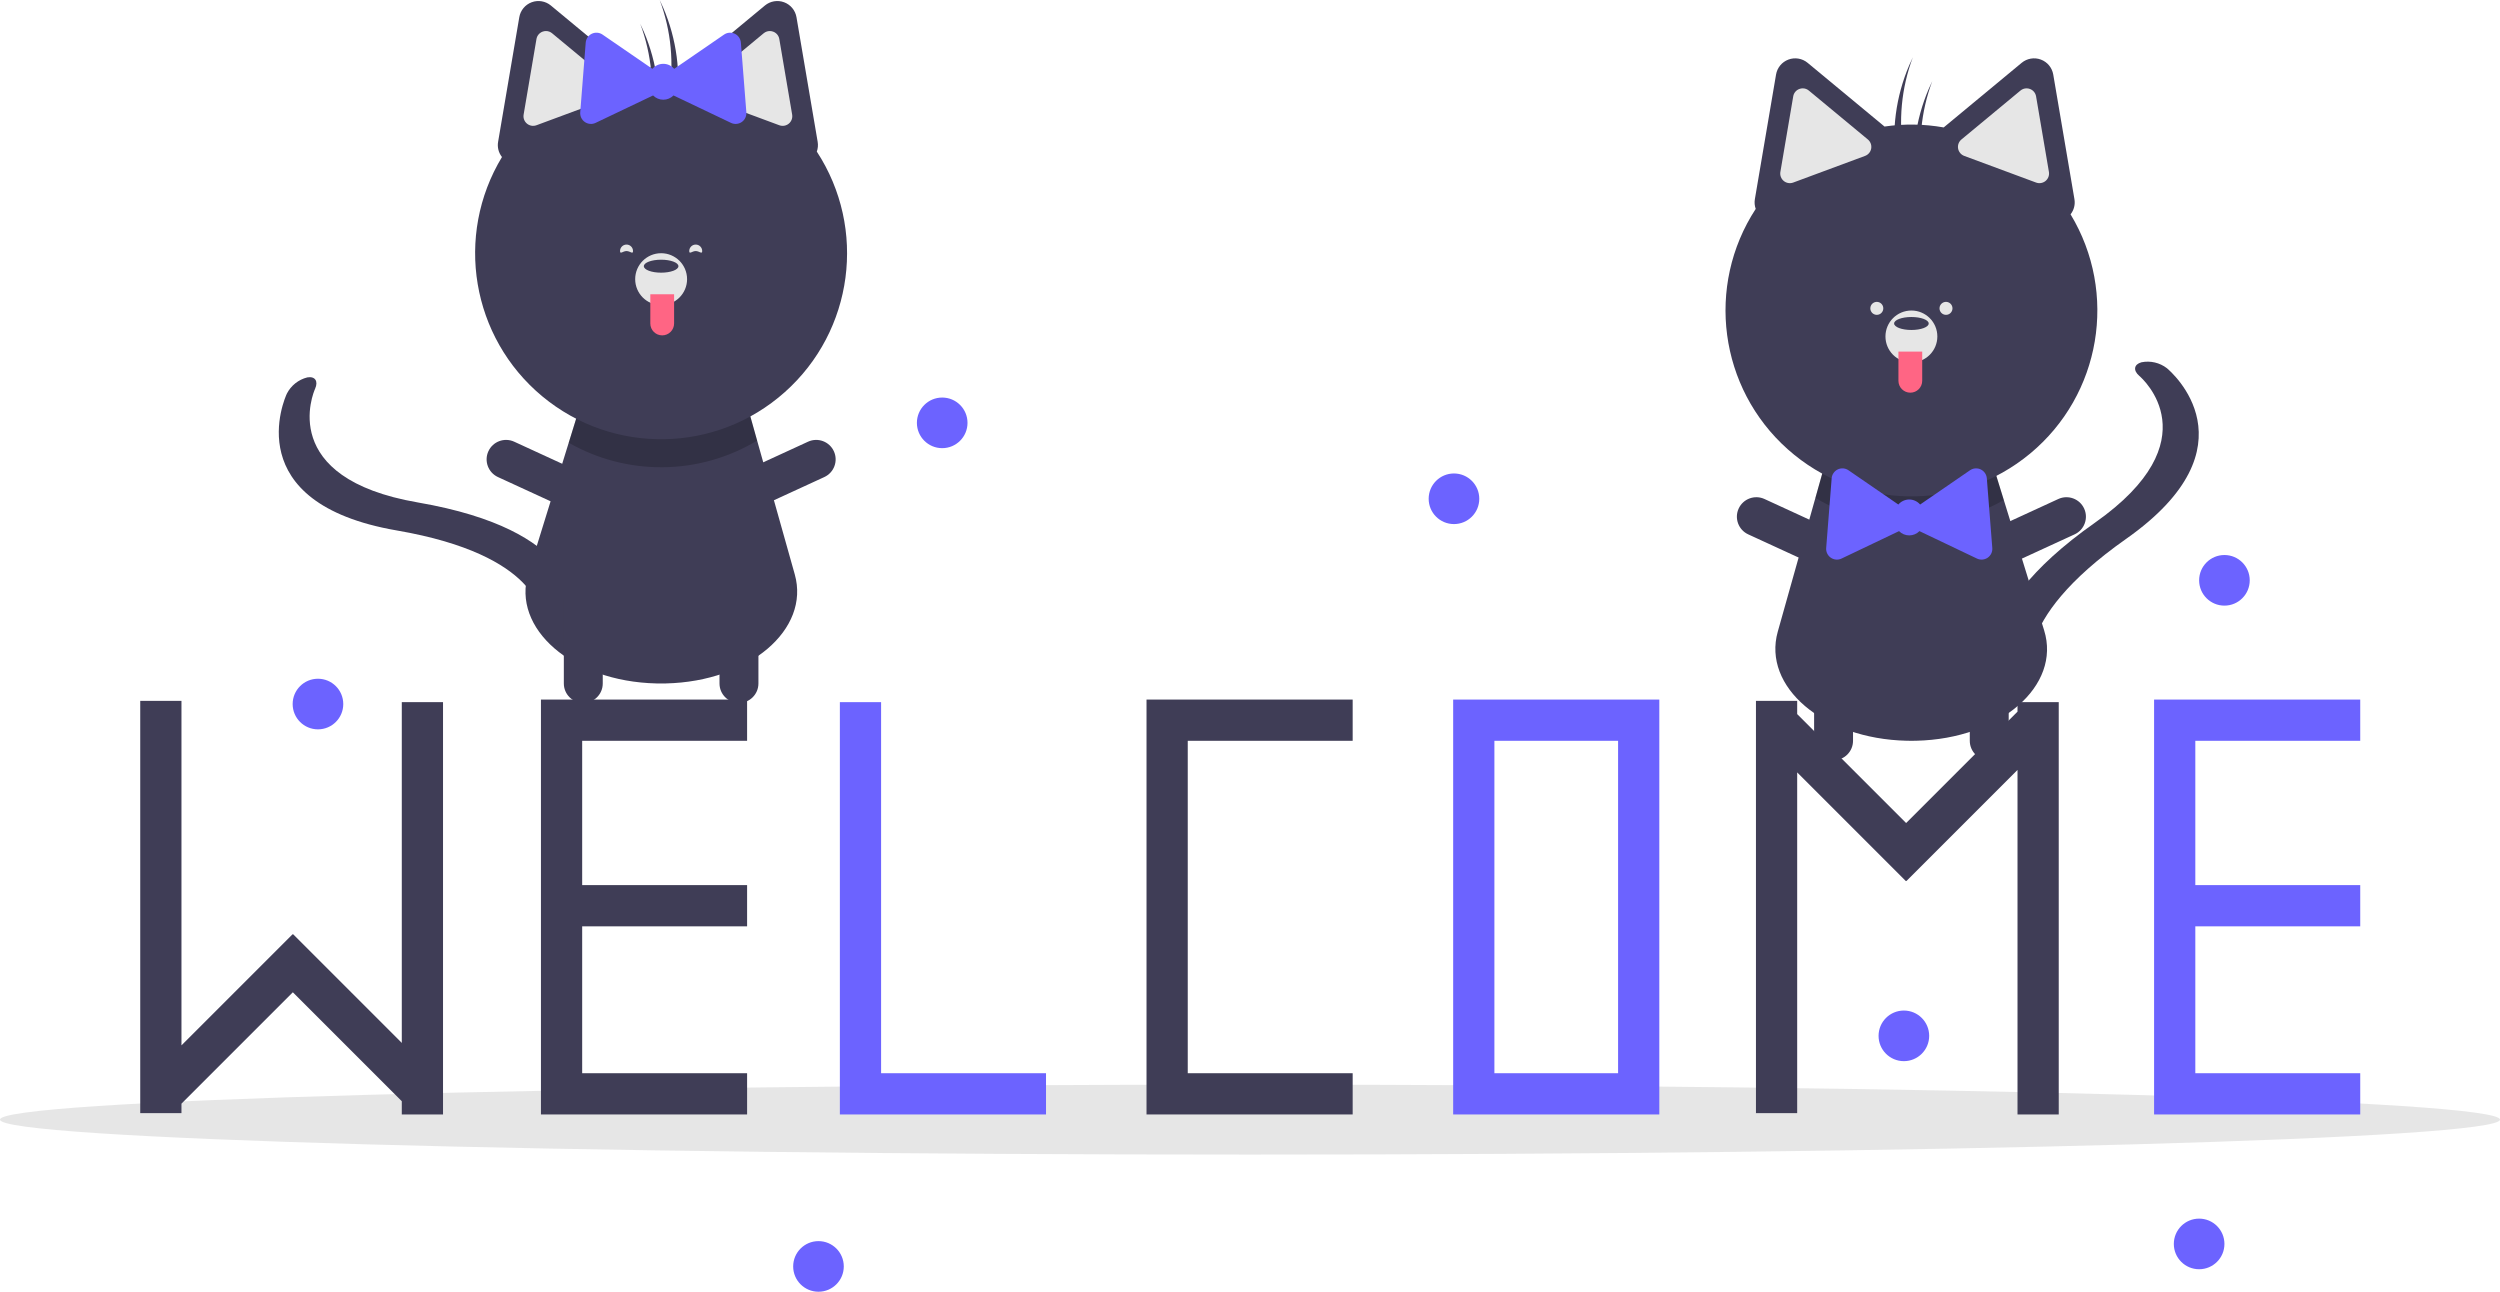
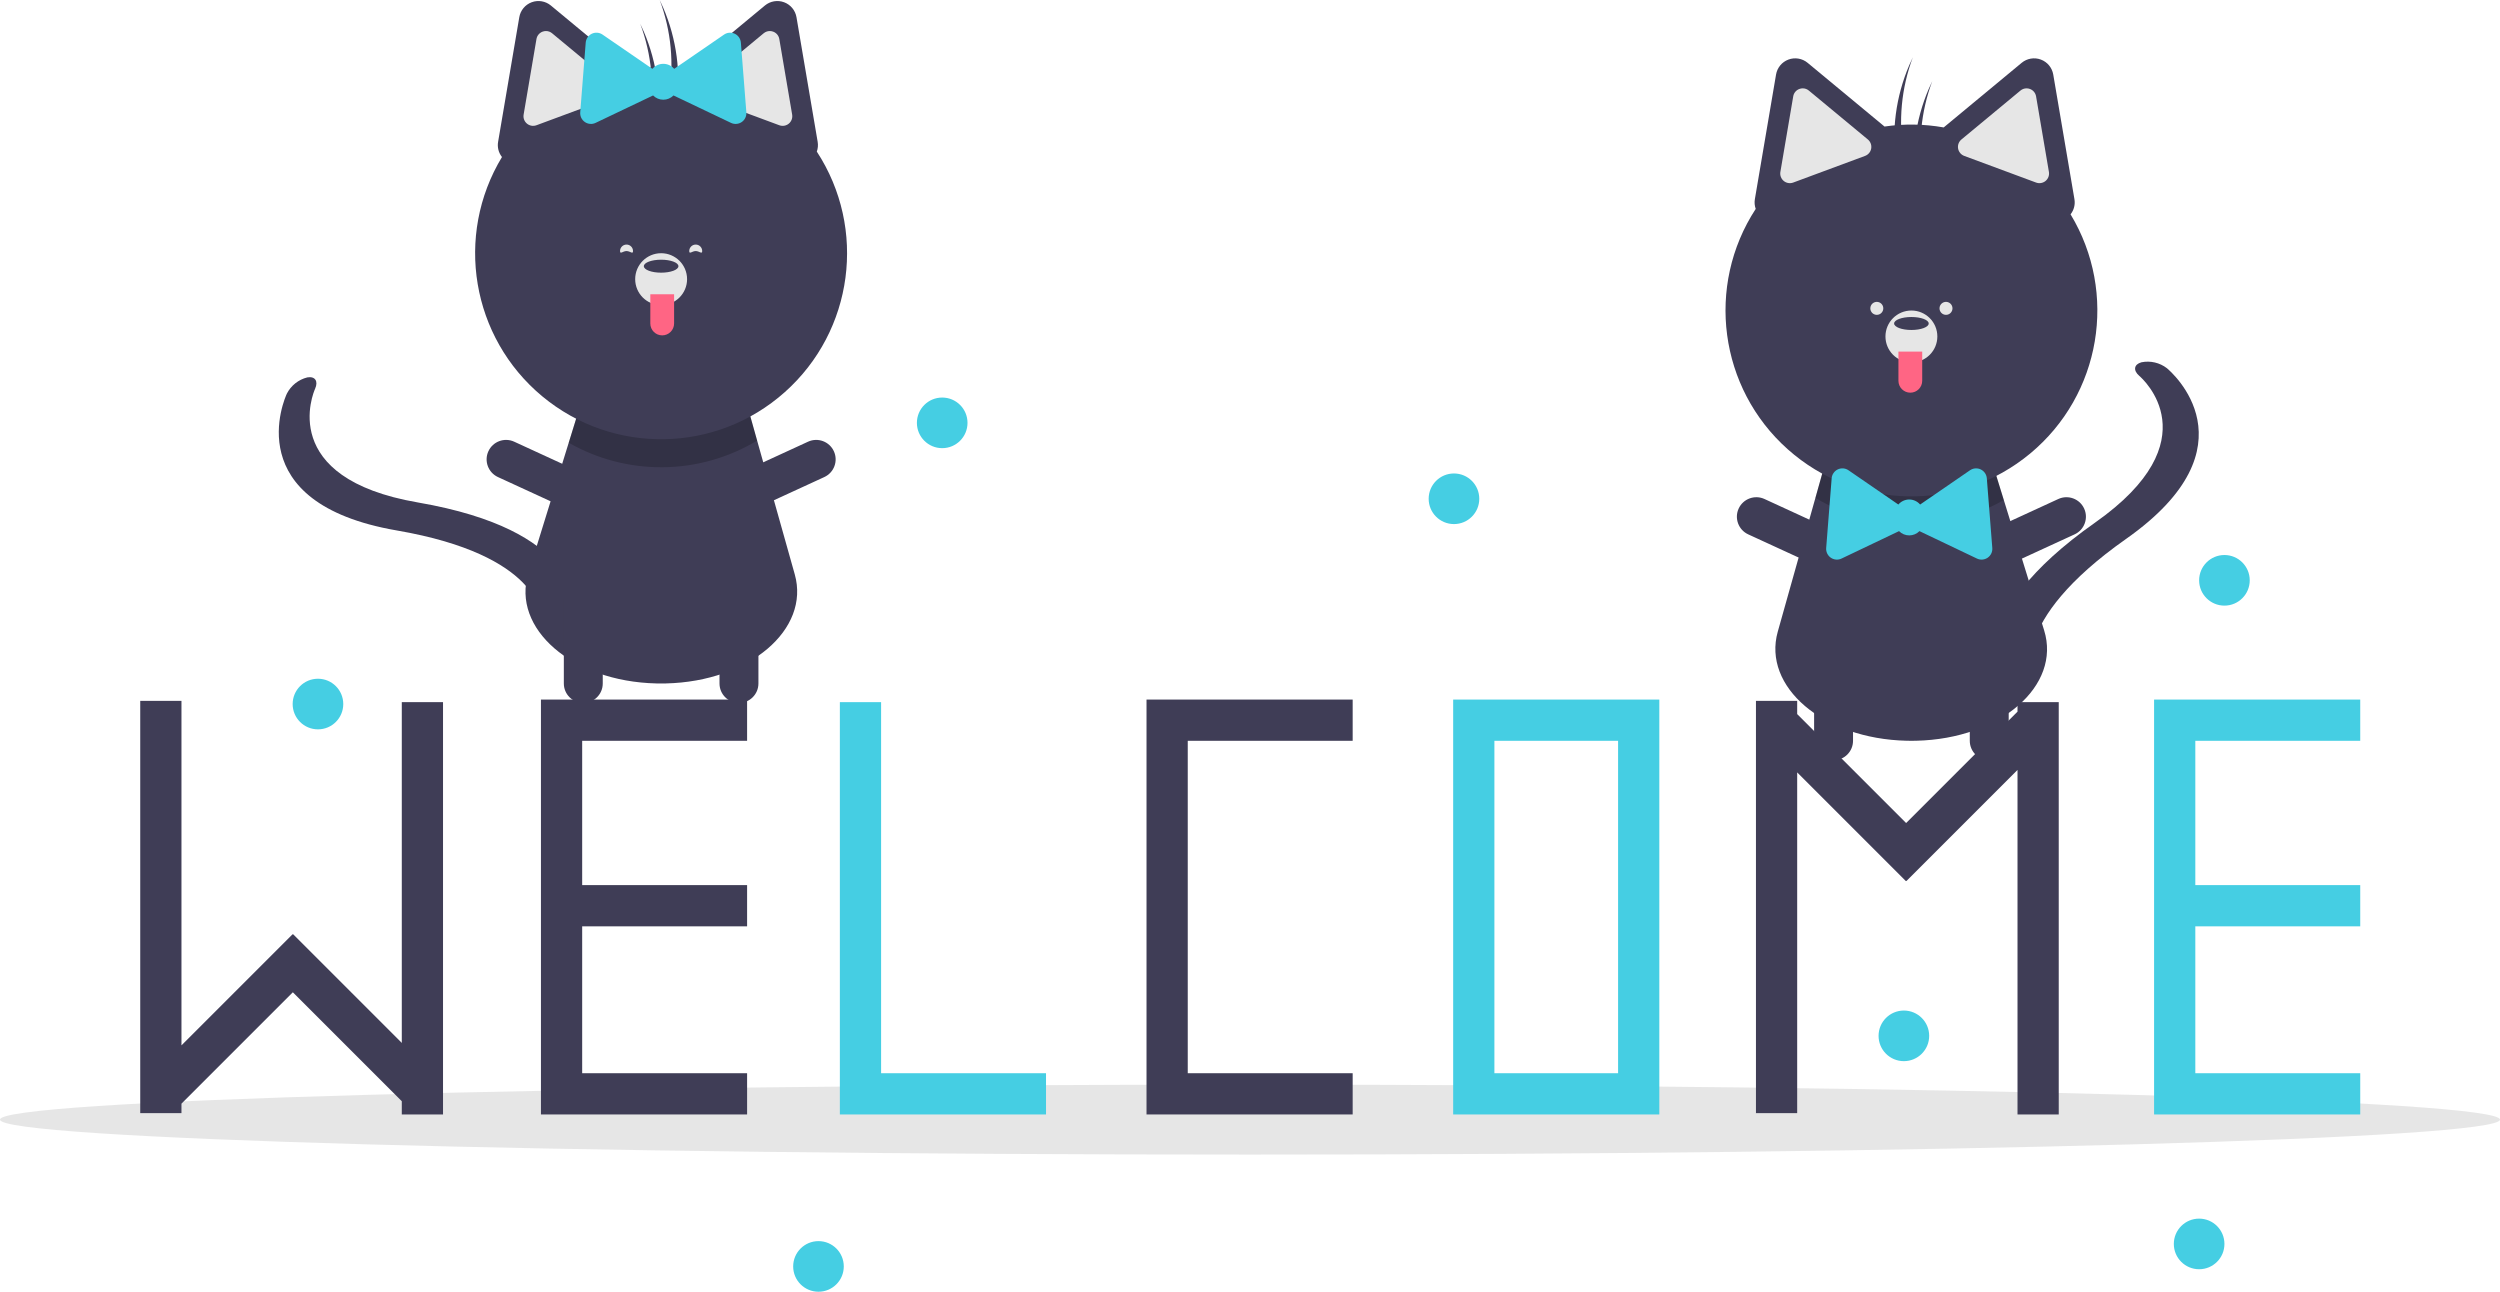
<svg xmlns="http://www.w3.org/2000/svg" id="a767eac7-073f-42f5-be07-7b01228cc98c" data-name="Layer 1" width="889.076" height="459.38" viewBox="0 0 889.076 459.38">
  <ellipse cx="444.538" cy="398.169" rx="444.538" ry="12.435" fill="#e6e6e6" />
  <path d="M836.907,483.742c-.561.008-1.123.015-1.692.015s-1.13-.008-1.692-.015c-29.757-.677-51.326-19.269-45.836-38.777l13.387-47.589,3.383-12.041,59.976,1.023,3.645,11.78,14.348,46.366C888.502,464.119,866.934,483.065,836.907,483.742Z" transform="translate(-155.4622 -220.3102)" fill="#3f3d56" />
  <path d="M868.079,398.137a66.201,66.201,0,0,1-67.004-.761l3.383-12.041,59.976,1.023Z" transform="translate(-155.4622 -220.3102)" opacity="0.2" />
  <path d="M865.548,446.544c2.591-9.656,11.106-23.585,34.987-40.38,41.648-29.294,16.803-51.259,15.727-52.18-2.258-1.93-1.925-4.098.775-4.839a11.224,11.224,0,0,1,9.034,2.103c1.348,1.115,32.459,27.683-14.537,60.734-42.295,29.75-33.302,49.169-33.199,49.355,1.133,2.077-.684,3.739-4.063,3.716s-7.039-1.723-8.176-3.797C865.856,460.818,863.135,455.533,865.548,446.544Z" transform="translate(-155.4622 -220.3102)" fill="#3f3d56" />
  <path d="M807.534,490.677a6.92,6.92,0,0,1-6.92-6.92V453.769a6.92,6.92,0,0,1,13.841,0v29.988A6.92,6.92,0,0,1,807.534,490.677Z" transform="translate(-155.4622 -220.3102)" fill="#3f3d56" />
  <path d="M813.602,419.484a6.92,6.92,0,0,1-9.179,3.394l-27.243-12.534a6.92,6.92,0,0,1,5.785-12.574l27.243,12.534A6.92,6.92,0,0,1,813.602,419.484Z" transform="translate(-155.4622 -220.3102)" fill="#3f3d56" />
  <path d="M856.829,419.484a6.92,6.92,0,0,0,9.179,3.394l27.243-12.534a6.92,6.92,0,0,0-5.785-12.574l-27.243,12.534A6.92,6.92,0,0,0,856.829,419.484Z" transform="translate(-155.4622 -220.3102)" fill="#3f3d56" />
  <path d="M862.897,490.677a6.92,6.92,0,0,0,6.92-6.92V453.769a6.92,6.92,0,1,0-13.841,0v29.988A6.92,6.92,0,0,0,862.897,490.677Z" transform="translate(-155.4622 -220.3102)" fill="#3f3d56" />
  <path d="M891.818,296.535a6.806,6.806,0,0,0,1.373-5.408l-3.766-22.157-3.766-22.157a6.913,6.913,0,0,0-11.226-4.164L857.127,256.988l-10.426,8.64a65.694,65.694,0,0,0-21.047-.317l-10.043-8.322-17.305-14.34a6.913,6.913,0,0,0-11.226,4.164l-3.766,22.157-3.766,22.157a6.844,6.844,0,0,0,.301,3.474,66.118,66.118,0,1,0,111.969,1.935Z" transform="translate(-155.4622 -220.3102)" fill="#3f3d56" />
  <path d="M796.572,251.728a3.447,3.447,0,0,0-1.202.218,3.388,3.388,0,0,0-2.184,2.635L788.618,281.451a3.423,3.423,0,0,0,4.565,3.782l25.553-9.479a3.422,3.422,0,0,0,.993-5.844l-0-.001-20.985-17.39A3.392,3.392,0,0,0,796.572,251.728Z" transform="translate(-155.4622 -220.3102)" fill="#e6e6e6" />
  <path d="M876.167,251.728a3.392,3.392,0,0,0-2.172.792l-20.986,17.391a3.422,3.422,0,0,0,.993,5.844l25.553,9.479a3.423,3.423,0,0,0,4.565-3.782l-4.567-26.87a3.388,3.388,0,0,0-2.184-2.635A3.447,3.447,0,0,0,876.167,251.728Z" transform="translate(-155.4622 -220.3102)" fill="#e6e6e6" />
  <circle cx="679.753" cy="119.658" r="9.227" fill="#e6e6e6" />
  <ellipse cx="679.753" cy="115.044" rx="6.151" ry="2.307" fill="#3f3d56" />
  <path d="M675.14,125.04H683.598a0,0,0,0,1,0,0v10.38a4.229,4.229,0,0,1-4.229,4.229h0a4.229,4.229,0,0,1-4.229-4.229V125.04a0,0,0,0,1,0,0Z" fill="#ff6584" />
  <path d="M835.729,240.69c-.444.92-.874,1.849-1.279,2.798a65.818,65.818,0,0,0-4.651,35.344c.866-1.256,1.776-2.565,2.701-3.888A65.775,65.775,0,0,1,835.729,240.69Z" transform="translate(-155.4622 -220.3102)" fill="#3f3d56" />
  <path d="M842.649,249.148c-.444.92-.874,1.849-1.279,2.798A65.818,65.818,0,0,0,836.719,287.29c.866-1.256,1.776-2.565,2.701-3.888A65.775,65.775,0,0,1,842.649,249.148Z" transform="translate(-155.4622 -220.3102)" fill="#3f3d56" />
-   <path d="M863.985,415.199l-.975-12.398-.975-12.398a3.825,3.825,0,0,0-5.98-2.853l-10.25,7.043-7.485,5.143a5.095,5.095,0,0,0-7.749,0l-7.485-5.143L812.838,387.55a3.825,3.825,0,0,0-5.98,2.853l-.975,12.398-.975,12.398a3.825,3.825,0,0,0,5.461,3.752l11.224-5.355,9.223-4.4a5.101,5.101,0,0,0,7.262,0l9.223,4.4,11.224,5.355A3.825,3.825,0,0,0,863.985,415.199Z" transform="translate(-155.4622 -220.3102)" fill="#6c63ff" />
+   <path d="M863.985,415.199l-.975-12.398-.975-12.398a3.825,3.825,0,0,0-5.98-2.853l-10.25,7.043-7.485,5.143a5.095,5.095,0,0,0-7.749,0l-7.485-5.143L812.838,387.55a3.825,3.825,0,0,0-5.98,2.853l-.975,12.398-.975,12.398a3.825,3.825,0,0,0,5.461,3.752l11.224-5.355,9.223-4.4a5.101,5.101,0,0,0,7.262,0l9.223,4.4,11.224,5.355A3.825,3.825,0,0,0,863.985,415.199Z" transform="translate(-155.4622 -220.3102)" fill="#45cee3" />
  <circle cx="667.451" cy="109.662" r="2.307" fill="#e6e6e6" />
  <circle cx="692.056" cy="109.662" r="2.307" fill="#e6e6e6" />
  <path d="M388.888,463.362c.561.008,1.123.015,1.692.015s1.13-.008,1.692-.015c29.757-.677,51.326-19.269,45.836-38.777l-13.387-47.589L421.336,364.955l-59.976,1.023-3.645,11.78-14.348,46.366C337.293,443.739,358.861,462.685,388.888,463.362Z" transform="translate(-155.4622 -220.3102)" fill="#3f3d56" />
  <path d="M357.715,377.758a66.201,66.201,0,0,0,67.004-.761L421.336,364.955l-59.976,1.023Z" transform="translate(-155.4622 -220.3102)" opacity="0.2" />
  <path d="M352.962,420.524c-6.473-7.619-20.13-16.565-48.9-21.526-50.177-8.656-37.121-39.139-36.542-40.432,1.215-2.711-.014-4.527-2.771-4.041a11.224,11.224,0,0,0-7.266,5.766c-.741,1.585-17.492,38.91,39.127,48.673,50.957,8.79,51.139,30.19,51.125,30.403-.136,2.362,2.218,3.087,5.263,1.62s5.625-4.569,5.765-6.931C358.791,433.557,358.99,427.616,352.962,420.524Z" transform="translate(-155.4622 -220.3102)" fill="#3f3d56" />
  <path d="M418.261,470.298a6.92,6.92,0,0,0,6.92-6.92V433.389a6.92,6.92,0,0,0-13.841,0v29.988A6.92,6.92,0,0,0,418.261,470.298Z" transform="translate(-155.4622 -220.3102)" fill="#3f3d56" />
  <path d="M412.193,399.105a6.92,6.92,0,0,0,9.179,3.394l27.243-12.534a6.92,6.92,0,1,0-5.785-12.574l-27.243,12.534A6.92,6.92,0,0,0,412.193,399.105Z" transform="translate(-155.4622 -220.3102)" fill="#3f3d56" />
  <path d="M368.966,399.105a6.92,6.92,0,0,1-9.179,3.394l-27.243-12.534a6.92,6.92,0,1,1,5.785-12.574l27.243,12.534A6.92,6.92,0,0,1,368.966,399.105Z" transform="translate(-155.4622 -220.3102)" fill="#3f3d56" />
  <path d="M362.898,470.298a6.92,6.92,0,0,1-6.92-6.92V433.389a6.92,6.92,0,0,1,13.841,0v29.988A6.92,6.92,0,0,1,362.898,470.298Z" transform="translate(-155.4622 -220.3102)" fill="#3f3d56" />
  <path d="M445.947,274.221a6.844,6.844,0,0,0,.301-3.474l-3.766-22.157-3.766-22.157a6.913,6.913,0,0,0-11.226-4.164l-17.305,14.34L400.141,244.931a65.694,65.694,0,0,0-21.047.317l-10.426-8.64-17.305-14.34a6.913,6.913,0,0,0-11.226,4.164L336.37,248.59l-3.766,22.157a6.806,6.806,0,0,0,1.373,5.408,66.137,66.137,0,1,0,111.969-1.935Z" transform="translate(-155.4622 -220.3102)" fill="#3f3d56" />
  <path d="M427.051,232.14,406.066,249.53l-0.0.001a3.422,3.422,0,0,0,.993,5.844l25.553,9.479a3.423,3.423,0,0,0,4.565-3.782l-4.567-26.87a3.388,3.388,0,0,0-2.184-2.635,3.447,3.447,0,0,0-1.202-.218A3.392,3.392,0,0,0,427.051,232.14Z" transform="translate(-155.4622 -220.3102)" fill="#e6e6e6" />
  <path d="M348.427,231.566a3.388,3.388,0,0,0-2.184,2.635l-4.567,26.87a3.423,3.423,0,0,0,4.565,3.782l25.553-9.479a3.422,3.422,0,0,0,.993-5.844l-20.986-17.391a3.392,3.392,0,0,0-2.172-.792A3.447,3.447,0,0,0,348.427,231.566Z" transform="translate(-155.4622 -220.3102)" fill="#e6e6e6" />
  <circle cx="235.117" cy="99.278" r="9.227" fill="#e6e6e6" />
  <ellipse cx="235.117" cy="94.665" rx="6.151" ry="2.307" fill="#3f3d56" />
  <path d="M390.964,324.971h0A4.229,4.229,0,0,1,395.193,329.2v10.38a0,0,0,0,1,0,0h-8.458a0,0,0,0,1,0,0V329.2A4.229,4.229,0,0,1,390.964,324.971Z" transform="translate(626.4652 444.2411) rotate(-180)" fill="#ff6584" />
  <path d="M390.066,220.31c.444.92.874,1.849,1.279,2.798a65.818,65.818,0,0,1,4.651,35.344c-.866-1.256-1.776-2.565-2.701-3.888A65.775,65.775,0,0,0,390.066,220.31Z" transform="translate(-155.4622 -220.3102)" fill="#3f3d56" />
  <path d="M383.146,228.768c.444.92.874,1.849,1.279,2.798a65.818,65.818,0,0,1,4.651,35.344c-.866-1.256-1.776-2.565-2.701-3.888A65.775,65.775,0,0,0,383.146,228.768Z" transform="translate(-155.4622 -220.3102)" fill="#3f3d56" />
-   <path d="M361.81,260.258l.975-12.398.975-12.398a3.825,3.825,0,0,1,5.98-2.853l10.25,7.043,7.485,5.143a5.095,5.095,0,0,1,7.749,0l7.485-5.143,10.25-7.043a3.825,3.825,0,0,1,5.98,2.853l.975,12.398.975,12.398a3.825,3.825,0,0,1-5.461,3.752L404.202,258.655l-9.223-4.4a5.101,5.101,0,0,1-7.262,0l-9.223,4.4L367.27,264.01A3.825,3.825,0,0,1,361.81,260.258Z" transform="translate(-155.4622 -220.3102)" fill="#6c63ff" />
+   <path d="M361.81,260.258l.975-12.398.975-12.398a3.825,3.825,0,0,1,5.98-2.853l10.25,7.043,7.485,5.143a5.095,5.095,0,0,1,7.749,0l7.485-5.143,10.25-7.043a3.825,3.825,0,0,1,5.98,2.853l.975,12.398.975,12.398a3.825,3.825,0,0,1-5.461,3.752L404.202,258.655l-9.223-4.4a5.101,5.101,0,0,1-7.262,0l-9.223,4.4L367.27,264.01A3.825,3.825,0,0,1,361.81,260.258Z" transform="translate(-155.4622 -220.3102)" fill="#45cee3" />
  <path d="M400.575,309.592c0,1.274,1.033,0,2.307,0s2.307,1.274,2.307,0a2.307,2.307,0,0,0-4.614,0Z" transform="translate(-155.4622 -220.3102)" fill="#e6e6e6" />
  <path d="M380.583,309.592c0,1.274-1.033,0-2.307,0s-2.307,1.274-2.307,0a2.307,2.307,0,0,1,4.614,0Z" transform="translate(-155.4622 -220.3102)" fill="#e6e6e6" />
  <polygon points="481.05 263.451 481.05 248.788 407.736 248.788 407.736 249.705 407.736 263.451 407.736 381.67 407.736 396.333 422.399 396.333 481.05 396.333 481.05 381.67 422.399 381.67 422.399 263.451 481.05 263.451" fill="#3f3d56" />
-   <path d="M672.253,469.099V616.643h73.314V469.099Zm58.651,132.882h-43.988V483.761h43.988Z" transform="translate(-155.4622 -220.3102)" fill="#6c63ff" />
-   <polygon points="313.344 381.67 313.344 249.705 298.681 249.705 298.681 381.67 298.681 396.333 313.344 396.333 371.995 396.333 371.995 381.67 313.344 381.67" fill="#6c63ff" />
+   <path d="M672.253,469.099V616.643h73.314V469.099Zm58.651,132.882h-43.988V483.761h43.988Z" transform="translate(-155.4622 -220.3102)" fill="#45cee3" />
+   <polygon points="313.344 381.67 313.344 249.705 298.681 249.705 298.681 381.67 298.681 396.333 313.344 396.333 371.995 396.333 371.995 381.67 313.344 381.67" fill="#45cee3" />
  <polygon points="265.69 263.451 265.69 248.788 192.376 248.788 192.376 249.705 192.376 263.451 192.376 314.771 192.376 329.434 192.376 381.67 192.376 396.333 207.039 396.333 265.69 396.333 265.69 381.67 207.039 381.67 207.039 329.434 265.69 329.434 265.69 314.771 207.039 314.771 207.039 263.451 265.69 263.451" fill="#3f3d56" />
-   <polygon points="839.372 263.451 839.372 248.788 766.058 248.788 766.058 249.705 766.058 263.451 766.058 314.771 766.058 329.434 766.058 381.67 766.058 396.333 780.721 396.333 839.372 396.333 839.372 381.67 780.721 381.67 780.721 329.434 839.372 329.434 839.372 314.771 780.721 314.771 780.721 263.451 839.372 263.451" fill="#6c63ff" />
+   <polygon points="839.372 263.451 839.372 248.788 766.058 248.788 766.058 249.705 766.058 263.451 766.058 314.771 766.058 329.434 766.058 381.67 766.058 396.333 780.721 396.333 839.372 396.333 839.372 381.67 780.721 381.67 780.721 329.434 839.372 329.434 839.372 314.771 780.721 314.771 780.721 263.451 839.372 263.451" fill="#45cee3" />
  <polygon points="142.889 249.705 142.889 370.89 104.228 332.23 104.14 332.319 104.058 332.237 64.535 371.76 64.535 249.247 49.872 249.247 49.872 395.875 64.535 395.875 64.535 392.496 104.147 352.884 142.889 391.627 142.889 396.333 157.552 396.333 157.552 249.705 142.889 249.705" fill="#3f3d56" />
  <polygon points="717.488 249.705 717.488 253.083 677.876 292.695 639.133 253.953 639.133 249.247 624.47 249.247 624.47 395.875 639.133 395.875 639.133 274.689 677.794 313.35 677.883 313.261 677.964 313.342 717.488 273.819 717.488 396.333 732.15 396.333 732.15 249.705 717.488 249.705" fill="#3f3d56" />
-   <circle cx="335.076" cy="150.38" r="9" fill="#6c63ff" />
-   <circle cx="113.076" cy="250.38" r="9" fill="#6c63ff" />
-   <circle cx="291.076" cy="450.38" r="9" fill="#6c63ff" />
-   <circle cx="517.076" cy="177.38" r="9" fill="#6c63ff" />
-   <circle cx="782.076" cy="442.38" r="9" fill="#6c63ff" />
-   <circle cx="791.076" cy="206.38" r="9" fill="#6c63ff" />
-   <circle cx="677.076" cy="368.38" r="9" fill="#6c63ff" />
+   <circle cx="335.076" cy="150.38" r="9" fill="#45cee3" />
+   <circle cx="113.076" cy="250.38" r="9" fill="#45cee3" />
+   <circle cx="291.076" cy="450.38" r="9" fill="#45cee3" />
+   <circle cx="517.076" cy="177.38" r="9" fill="#45cee3" />
+   <circle cx="782.076" cy="442.38" r="9" fill="#45cee3" />
+   <circle cx="791.076" cy="206.38" r="9" fill="#45cee3" />
+   <circle cx="677.076" cy="368.38" r="9" fill="#45cee3" />
</svg>
